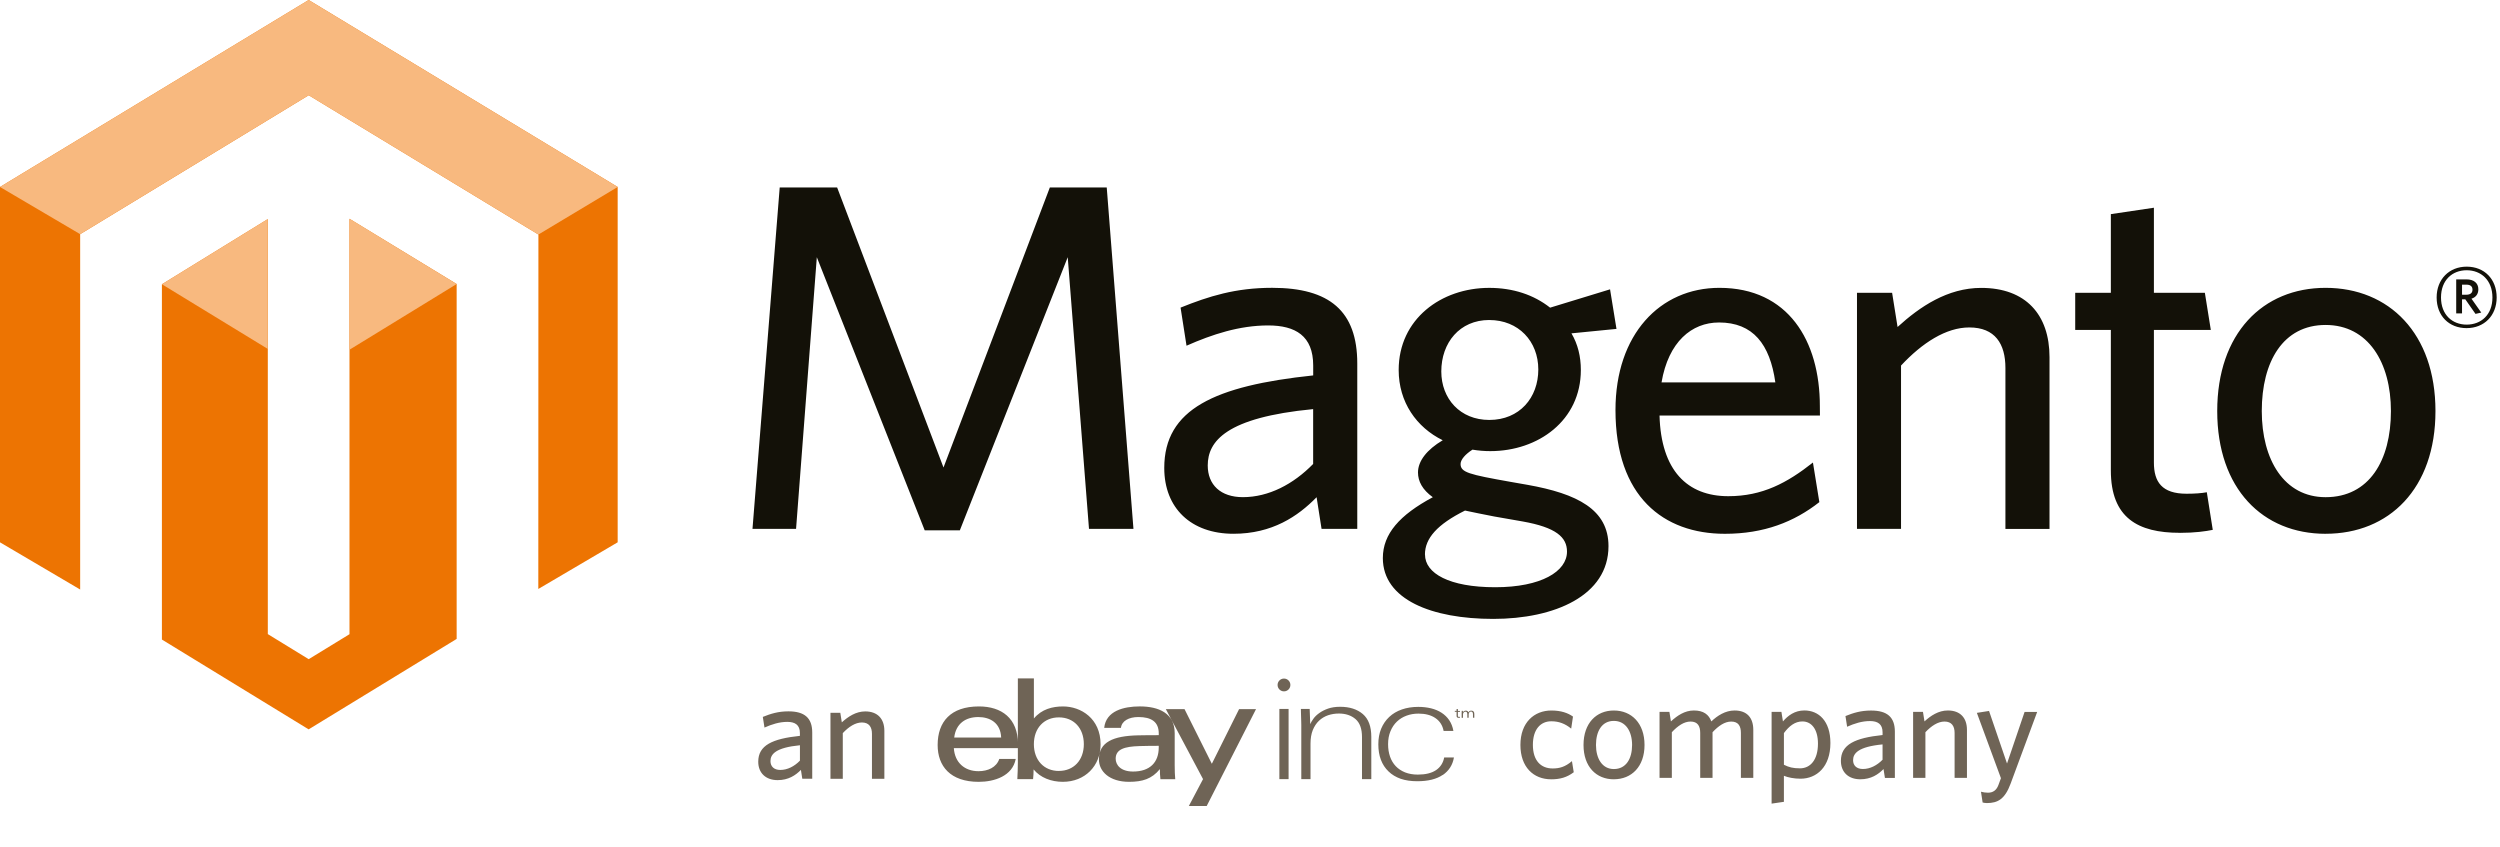
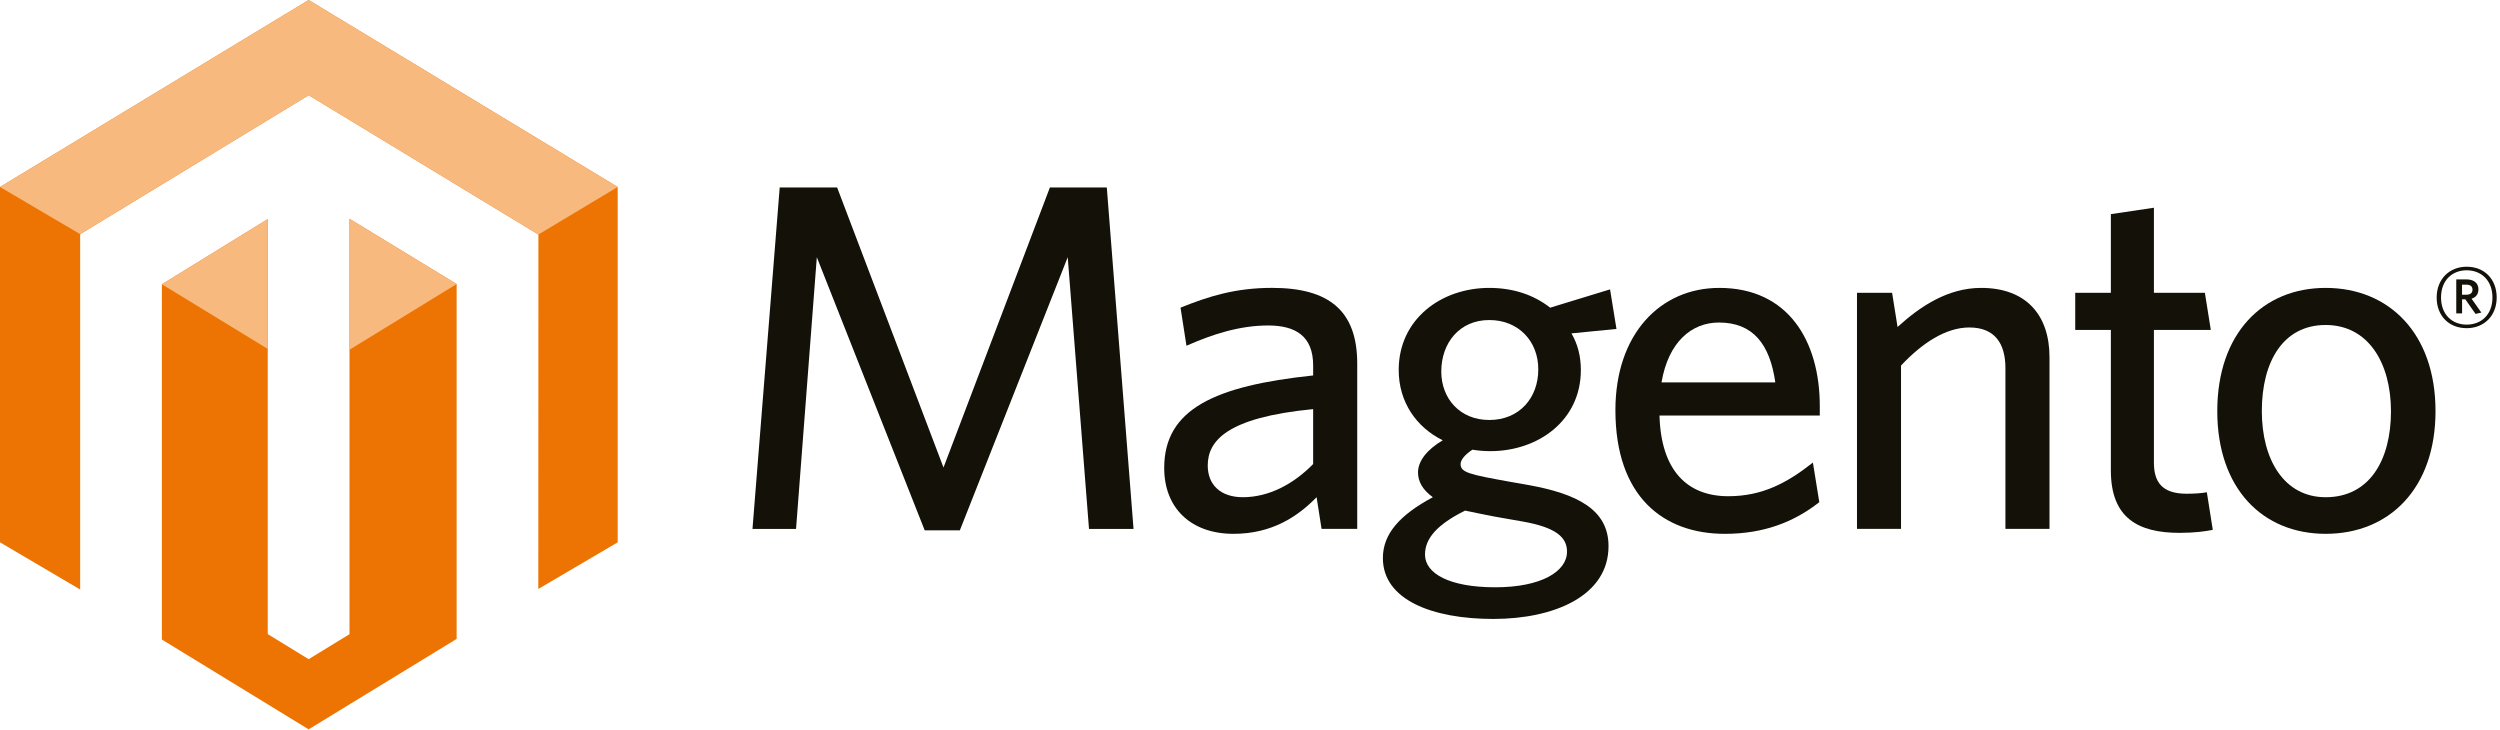
- <svg xmlns="http://www.w3.org/2000/svg" width="189" height="64" viewBox="0 0 189 64">
-   <path d="M23.333 0L0 14.135V41l6.06 3.568V17.703L23.338 7.2 40.63 17.686l.074.042-.008 26.798 6-3.528V14.135L23.334 0zm3.088 16.538v31.408l-3.084 1.888-3.09-1.896V16.562L12.24 21.49v26.86l11.093 6.79 11.19-6.838v-26.83L26.42 16.54z" fill="#ED7402" />
-   <path d="M12.24 21.49l8.002 4.887v-9.814L12.24 21.49zm14.18-4.952v9.902l8.102-4.967-8.1-4.935zm20.277-2.403L23.333 0 0 14.135l6.06 3.568L23.338 7.2l17.365 10.53 5.994-3.595z" fill="#F8B97F" />
-   <path d="M82.328 39.984l-1.608-20.54-8.156 20.65h-2.656l-8.156-20.65-1.57 20.54h-3.294l2.058-25.814h4.34l8.043 21.174 8.04-21.174h4.3l2.02 25.814h-3.366zm17.582 0l-.375-2.395c-1.42 1.454-3.366 2.764-6.284 2.764-3.214 0-5.233-1.945-5.233-4.976 0-4.45 3.815-6.21 11.26-6.996v-.748c0-2.244-1.346-3.03-3.405-3.03-2.17 0-4.227.673-6.172 1.533l-.45-2.88c2.134-.86 4.154-1.497 6.923-1.497 4.34 0 6.436 1.757 6.436 5.723V39.98h-2.7zm-.635-9.055c-6.586.632-7.97 2.43-7.97 4.262 0 1.458.973 2.394 2.657 2.394 1.945 0 3.816-.975 5.312-2.51v-4.15zm22.445-9.056l.486 2.992-3.404.336c.486.824.71 1.76.71 2.77 0 3.816-3.217 6.134-6.846 6.134-.45 0-.9-.037-1.347-.112-.528.338-.9.75-.9 1.085 0 .637.632.79 3.775 1.35l1.273.223c3.78.672 6.135 1.87 6.135 4.638 0 3.743-4.078 5.5-8.716 5.5-4.64 0-8.343-1.456-8.343-4.6 0-1.832 1.27-3.254 3.777-4.6-.783-.562-1.12-1.2-1.12-1.872 0-.86.67-1.724 1.87-2.434-1.982-.973-3.33-2.88-3.33-5.312 0-3.852 3.217-6.208 6.846-6.208 1.794 0 3.367.522 4.602 1.496l4.527-1.384zm-13.99 20.052c0 1.423 1.832 2.47 5.31 2.47 3.48 0 5.425-1.197 5.425-2.693 0-1.086-.822-1.832-3.366-2.282l-2.137-.374c-.972-.186-1.495-.3-2.207-.448-2.095 1.045-3.03 2.094-3.03 3.327zm4.862-17.733c-2.244 0-3.63 1.722-3.63 3.89 0 2.06 1.422 3.666 3.63 3.666 2.283 0 3.704-1.68 3.704-3.814 0-2.132-1.496-3.74-3.704-3.74zm24.99 7.22H125.46c.113 4.15 2.094 6.1 5.2 6.1 2.584 0 4.454-1.01 6.398-2.545l.485 2.993c-1.907 1.498-4.188 2.395-7.143 2.395-4.64 0-8.27-2.807-8.27-9.354 0-5.723 3.368-9.24 7.856-9.24 5.2 0 7.595 4.004 7.595 8.94.006.19.006.487.006.713zm-7.63-7.032c-2.06 0-3.817 1.46-4.34 4.527h8.604c-.41-2.883-1.682-4.528-4.264-4.528zm21.658 15.6V27.82c0-1.83-.785-3.065-2.73-3.065-1.758 0-3.554 1.16-5.162 2.88v12.347h-3.33V22.138h2.656l.412 2.582c1.683-1.533 3.78-2.955 6.322-2.955 3.368 0 5.165 2.02 5.165 5.236v12.987h-3.332zm13.17.3c-3.143 0-5.2-1.122-5.2-4.714V24.944h-2.694v-2.806h2.694v-5.95l3.255-.484v6.434h3.853l.45 2.806h-4.303V34.97c0 1.46.6 2.356 2.47 2.356.597 0 1.12-.035 1.53-.112l.45 2.843c-.56.112-1.345.227-2.506.227zm11.036.075c-4.75 0-8.194-3.403-8.194-9.278s3.443-9.316 8.194-9.316c4.788 0 8.305 3.44 8.305 9.315 0 5.874-3.513 9.277-8.3 9.277zm0-15.788c-3.217 0-4.826 2.767-4.826 6.51 0 3.666 1.683 6.51 4.826 6.51 3.292 0 4.938-2.77 4.938-6.51 0-3.668-1.72-6.51-4.938-6.51zm10.664.24c-1.34 0-2.27-.93-2.27-2.318 0-1.38.95-2.33 2.27-2.33 1.338 0 2.268.94 2.268 2.33 0 1.377-.95 2.317-2.27 2.317zm0-4.376c-1.08 0-1.94.74-1.94 2.06 0 1.31.86 2.05 1.94 2.05 1.09 0 1.948-.74 1.948-2.05 0-1.32-.87-2.06-1.95-2.06zm.667 3.298l-.768-1.098h-.25v1.06h-.44v-2.57h.78c.54 0 .894.27.894.75 0 .37-.2.61-.52.71l.74 1.05-.44.1zm-.677-2.208h-.34v.76h.32c.29 0 .47-.12.47-.38 0-.25-.16-.38-.45-.38z" fill="#131108" />
-   <g fill="#6F6456">
-     <circle cx="97.069" cy="51.783" r=".484" />
-     <path d="M96.72 58.903v-5.31h.697v5.31zm6.247 0v-3.18c0-.624-.163-1.08-.49-1.36-.327-.28-.747-.42-1.26-.42-.28 0-.554.043-.814.13-.258.09-.488.226-.686.413-.197.187-.352.422-.47.708-.114.284-.172.624-.172 1.02v2.69h-.697V54.83c0-.056-.002-.14-.005-.253-.002-.112-.007-.23-.01-.353-.005-.125-.008-.244-.01-.36-.004-.115-.006-.205-.006-.27h.665l.042 1.15c.05-.12.13-.254.238-.405.108-.155.257-.298.443-.43.186-.135.41-.248.668-.34.26-.09.563-.136.908-.136.72 0 1.29.184 1.72.55.425.366.64.938.64 1.72v3.2h-.7zm6.1-.318c-.466.318-1.107.476-1.922.476-.47 0-.888-.06-1.254-.185-.36-.127-.67-.313-.92-.557-.254-.242-.446-.537-.576-.88-.13-.345-.193-.735-.193-1.172 0-.436.07-.828.213-1.175.146-.35.35-.646.613-.893.262-.246.58-.434.953-.564.37-.13.785-.195 1.242-.195.346 0 .667.038.965.11.3.074.564.185.794.334.23.148.426.336.58.565.154.23.26.498.315.808h-.74c-.08-.422-.29-.745-.62-.97-.33-.226-.756-.338-1.277-.338-.324 0-.625.05-.903.154-.277.1-.52.25-.728.448s-.37.44-.49.73c-.12.288-.18.614-.18.98 0 .345.05.658.148.94.098.28.243.522.432.722.19.2.426.356.706.47.284.11.6.167.96.167.585 0 1.044-.112 1.38-.338.333-.227.538-.546.616-.96h.737c-.096.57-.38 1.01-.846 1.33zm-22.947-2.18c-1.096.034-1.775.232-1.775.953 0 .466.372.97 1.316.97 1.27 0 1.94-.69 1.94-1.82v-.124c-.44 0-.99.005-1.48.02zm2.688 1.494c0 .35.01.694.04 1.01h-1.12c-.03-.26-.042-.517-.042-.765-.606.748-1.327.962-2.328.962-1.484 0-2.28-.787-2.28-1.694 0-1.315 1.082-1.778 2.96-1.82.512-.012 1.087-.014 1.564-.014v-.13c0-.88-.563-1.24-1.542-1.24-.726 0-1.26.3-1.317.82h-1.266c.134-1.296 1.494-1.623 2.69-1.623 1.43 0 2.64.51 2.64 2.025V57.9zm-13.12-2.14c-.047-1.127-.86-1.55-1.73-1.55-.94 0-1.69.476-1.82 1.55h3.55zm-3.577.803c.07 1.094.82 1.74 1.86 1.74.72 0 1.36-.29 1.576-.928h1.242c-.24 1.294-1.615 1.733-2.798 1.733-2.15 0-3.105-1.188-3.105-2.784 0-1.758.987-2.917 3.124-2.917 1.7 0 2.946.89 2.946 2.833v.32H72.11zm7.94 1.72c1.12 0 1.887-.808 1.887-2.024 0-1.218-.767-2.024-1.887-2.024-1.117 0-1.89.806-1.89 2.025 0 1.218.774 2.026 1.89 2.026zm-3.094-6.995h1.205v3.03c.59-.706 1.405-.91 2.206-.91 1.344 0 2.836.906 2.836 2.864 0 1.64-1.185 2.835-2.856 2.835-.875 0-1.7-.314-2.208-.938 0 .247-.013.5-.04.736H76.91c.02-.385.04-.863.04-1.248V51.29zm18 2.32l-3.73 7.325h-1.35L90.95 58.9l-2.813-5.29h1.413l2.065 4.132 2.06-4.132h1.278zm15.16 0h.1v.138h.155v.07h-.156v.297c0 .054.017.084.08.084.02 0 .05 0 .077-.006v.07c-.03.005-.062.007-.095.007-.1 0-.16-.032-.16-.15v-.303h-.135v-.07h.133v-.136zm.39.254c0-.04-.003-.076-.005-.117h.093c0 .026.004.055.004.09.063-.077.135-.11.22-.11.087 0 .158.043.19.13.037-.072.115-.13.212-.13.144 0 .236.07.236.24v.297h-.1v-.26c0-.125-.04-.208-.147-.208-.09 0-.18.06-.18.23v.237h-.1V54c0-.138-.05-.2-.143-.2-.088 0-.186.063-.186.215v.25h-.1v-.4z" />
-   </g>
-   <path d="M60.653 58.874l-.104-.67c-.4.408-.945.774-1.76.774-.9 0-1.466-.544-1.466-1.392 0-1.245 1.067-1.736 3.15-1.956v-.21c0-.626-.377-.846-.953-.846-.606 0-1.18.188-1.725.43l-.126-.806c.597-.24 1.162-.42 1.936-.42 1.213 0 1.8.493 1.8 1.602v3.494h-.755zm-.178-2.533c-1.84.18-2.228.68-2.228 1.197 0 .408.272.67.743.67.543 0 1.067-.273 1.485-.702v-1.16zm5.445 2.536v-3.4c0-.513-.22-.858-.762-.858-.492 0-.994.324-1.443.805v3.455h-.932v-4.99h.744l.114.72c.476-.428 1.06-.826 1.77-.826.94 0 1.447.565 1.447 1.465v3.63h-.933zm51.346.038c-1.34 0-2.323-.93-2.323-2.595 0-1.707 1.047-2.606 2.343-2.606.733 0 1.256.19 1.632.46l-.136.91c-.46-.376-.93-.555-1.506-.555-.816 0-1.39.616-1.39 1.78 0 1.21.616 1.787 1.495 1.787.506 0 .945-.115 1.458-.555l.136.84c-.512.388-1.034.535-1.704.535zm4.74 0c-1.33 0-2.292-.952-2.292-2.595 0-1.643.962-2.606 2.292-2.606 1.338 0 2.32.963 2.32 2.605s-.982 2.594-2.32 2.594zm0-4.415c-.9 0-1.35.773-1.35 1.82 0 1.024.47 1.82 1.35 1.82.92 0 1.38-.774 1.38-1.82 0-1.026-.48-1.82-1.38-1.82zm9.606 4.31v-3.4c0-.514-.188-.86-.732-.86-.492 0-.962.325-1.412.806v3.453h-.932v-3.4c0-.514-.188-.86-.732-.86-.49 0-.962.325-1.413.806v3.453h-.93v-4.99h.746l.115.72c.47-.43 1.035-.826 1.736-.826.733 0 1.13.314 1.32.827.45-.43 1.055-.826 1.756-.826.955 0 1.415.565 1.415 1.465v3.63h-.93zm4.508.06c-.492 0-.942-.092-1.257-.22v1.968l-.93.136v-6.936h.742l.115.722c.376-.44.89-.83 1.622-.83 1.077 0 1.967.795 1.967 2.46 0 1.82-1.05 2.7-2.26 2.7zm.146-4.33c-.565 0-1.004.346-1.402.88v2.396c.377.188.68.27 1.214.27.784 0 1.36-.637 1.36-1.87 0-1.09-.493-1.675-1.172-1.675zm6.234 4.27l-.106-.67c-.397.407-.94.774-1.757.774-.9 0-1.465-.544-1.465-1.392 0-1.242 1.067-1.733 3.15-1.954v-.21c0-.626-.378-.846-.954-.846-.606 0-1.182.187-1.726.43l-.125-.808c.596-.24 1.16-.417 1.935-.417 1.214 0 1.8.492 1.8 1.6v3.495h-.753zm-.18-2.533c-1.84.177-2.227.68-2.227 1.193 0 .405.27.666.742.666.545 0 1.067-.272 1.486-.7v-1.162zm5.448 2.532v-3.4c0-.514-.22-.86-.764-.86-.492 0-.993.325-1.443.806v3.453h-.93v-4.99h.745l.115.72c.47-.43 1.056-.826 1.767-.826.942 0 1.444.565 1.444 1.465v3.63h-.93zm4.232.44c-.43 1.16-.962 1.463-1.79 1.463-.124 0-.23-.02-.323-.042l-.126-.815c.16.042.35.073.527.073.388 0 .648-.188.795-.586l.188-.51-1.82-4.94.92-.144 1.36 3.975 1.328-3.902h.952L152 59.25z" fill="#6F6456" />
+ <svg xmlns="http://www.w3.org/2000/svg" xml:space="preserve" height="55.139px" viewBox="0 0 189 55.139" width="189px" version="1.1" y="0px" x="0px" enable-background="new 0 0 189 55.139">
+   <path d="m23.333 0l-23.333 14.135v26.865l6.06 3.568v-26.865l17.278-10.504 17.292 10.488 0.074 0.042-0.008 26.798 6.001-3.527v-26.865l-23.364-14.135zm3.088 16.538v31.407l-3.088 1.889-3.091-1.896v-31.376l-8.003 4.928v26.86l11.094 6.789 11.189-6.837v-26.829l-8.101-4.935z" fill="#ED7402" />
+   <path d="m12.239 21.491l8.003 4.886v-9.814l-8.003 4.928zm14.182-4.953v9.902l8.101-4.967-8.101-4.935zm20.276-2.403l-23.364-14.135-23.333 14.135 6.06 3.568 17.278-10.504 17.365 10.53 5.994-3.594z" fill="#F8B97F" />
+   <path d="m82.328 39.984l-1.608-20.54-8.156 20.651h-2.656l-8.156-20.651-1.571 20.541h-3.293l2.058-25.814h4.34l8.043 21.174 8.044-21.174h4.301l2.021 25.814h-3.367z" fill="#131108" />
+   <path d="m99.91 39.984l-0.375-2.396c-1.421 1.458-3.366 2.769-6.284 2.769-3.218 0-5.237-1.945-5.237-4.977 0-4.452 3.815-6.209 11.261-6.996v-0.748c0-2.244-1.348-3.03-3.406-3.03-2.17 0-4.227 0.673-6.172 1.533l-0.449-2.88c2.133-0.861 4.153-1.496 6.922-1.496 4.339 0 6.436 1.757 6.436 5.723v12.498h-2.7zm-0.635-9.055c-6.586 0.636-7.97 2.432-7.97 4.266 0 1.457 0.973 2.394 2.657 2.394 1.945 0 3.815-0.974 5.312-2.508v-4.152h0.001z" fill="#131108" />
+   <path d="m121.72 21.876l0.485 2.992-3.404 0.336c0.486 0.824 0.712 1.76 0.712 2.769 0 3.817-3.219 6.134-6.848 6.134-0.449 0-0.898-0.037-1.348-0.111-0.523 0.338-0.897 0.75-0.897 1.085 0 0.636 0.634 0.787 3.777 1.349l1.272 0.223c3.778 0.673 6.135 1.871 6.135 4.639 0 3.741-4.078 5.5-8.715 5.5-4.64 0-8.343-1.458-8.343-4.6 0-1.834 1.271-3.256 3.777-4.603-0.784-0.562-1.121-1.198-1.121-1.872 0-0.861 0.672-1.722 1.87-2.432-1.982-0.973-3.33-2.879-3.33-5.312 0-3.852 3.217-6.208 6.846-6.208 1.795 0 3.368 0.522 4.604 1.496l4.53-1.385zm-13.99 20.052c0 1.424 1.834 2.471 5.312 2.471 3.48 0 5.424-1.197 5.424-2.693 0-1.086-0.822-1.832-3.365-2.282l-2.134-0.375c-0.972-0.187-1.495-0.299-2.207-0.448-2.1 1.045-3.03 2.094-3.03 3.327zm4.86-17.733c-2.244 0-3.629 1.722-3.629 3.891 0 2.058 1.421 3.665 3.629 3.665 2.283 0 3.704-1.682 3.704-3.815 0.01-2.132-1.49-3.741-3.7-3.741z" fill="#131108" />
+   <path d="m137.58 31.416h-12.122c0.112 4.15 2.094 6.098 5.2 6.098 2.583 0 4.453-1.009 6.397-2.544l0.484 2.994c-1.907 1.497-4.188 2.394-7.143 2.394-4.642 0-8.271-2.807-8.271-9.354 0-5.724 3.368-9.239 7.856-9.239 5.199 0 7.595 4.002 7.595 8.94v0.711zm-7.63-7.033c-2.059 0-3.817 1.459-4.34 4.526h8.604c-0.41-2.881-1.68-4.526-4.26-4.526z" fill="#131108" />
+   <path d="m151.61 39.984v-12.16c0-1.832-0.786-3.067-2.73-3.067-1.759 0-3.555 1.161-5.163 2.88v12.347h-3.329v-17.846h2.655l0.412 2.582c1.683-1.533 3.78-2.955 6.321-2.955 3.369 0 5.166 2.019 5.166 5.236v12.983h-3.33z" fill="#131108" />
+   <path d="m164.78 40.284c-3.143 0-5.199-1.124-5.199-4.716v-10.624h-2.694v-2.806h2.694v-5.949l3.255-0.485v6.434h3.853l0.449 2.806h-4.302v10.025c0 1.461 0.599 2.357 2.47 2.357 0.598 0 1.121-0.035 1.531-0.112l0.45 2.843c-0.57 0.112-1.35 0.227-2.51 0.227z" fill="#131108" />
+   <path d="m175.82 40.357c-4.752 0-8.194-3.403-8.194-9.278 0-5.874 3.442-9.314 8.194-9.314 4.787 0 8.305 3.44 8.305 9.314 0 5.875-3.52 9.278-8.3 9.278zm0-15.788c-3.217 0-4.826 2.769-4.826 6.51 0 3.668 1.683 6.511 4.826 6.511 3.291 0 4.938-2.77 4.938-6.511-0.01-3.666-1.73-6.51-4.94-6.51z" fill="#131108" />
+   <path d="m186.48 24.81c-1.338 0-2.268-0.929-2.268-2.318 0-1.379 0.95-2.328 2.268-2.328 1.34 0 2.27 0.939 2.27 2.328 0 1.378-0.95 2.318-2.27 2.318zm0-4.376c-1.078 0-1.938 0.739-1.938 2.058 0 1.31 0.859 2.049 1.938 2.049 1.09 0 1.949-0.739 1.949-2.049 0-1.319-0.87-2.058-1.95-2.058zm0.67 3.297l-0.768-1.099h-0.249v1.059h-0.44v-2.568h0.779c0.54 0 0.898 0.27 0.898 0.75 0 0.37-0.201 0.609-0.52 0.709l0.74 1.049-0.44 0.1zm-0.68-2.209h-0.34v0.759h0.319c0.29 0 0.471-0.12 0.471-0.379 0-0.25-0.16-0.38-0.45-0.38z" fill="#131108" />
</svg>
